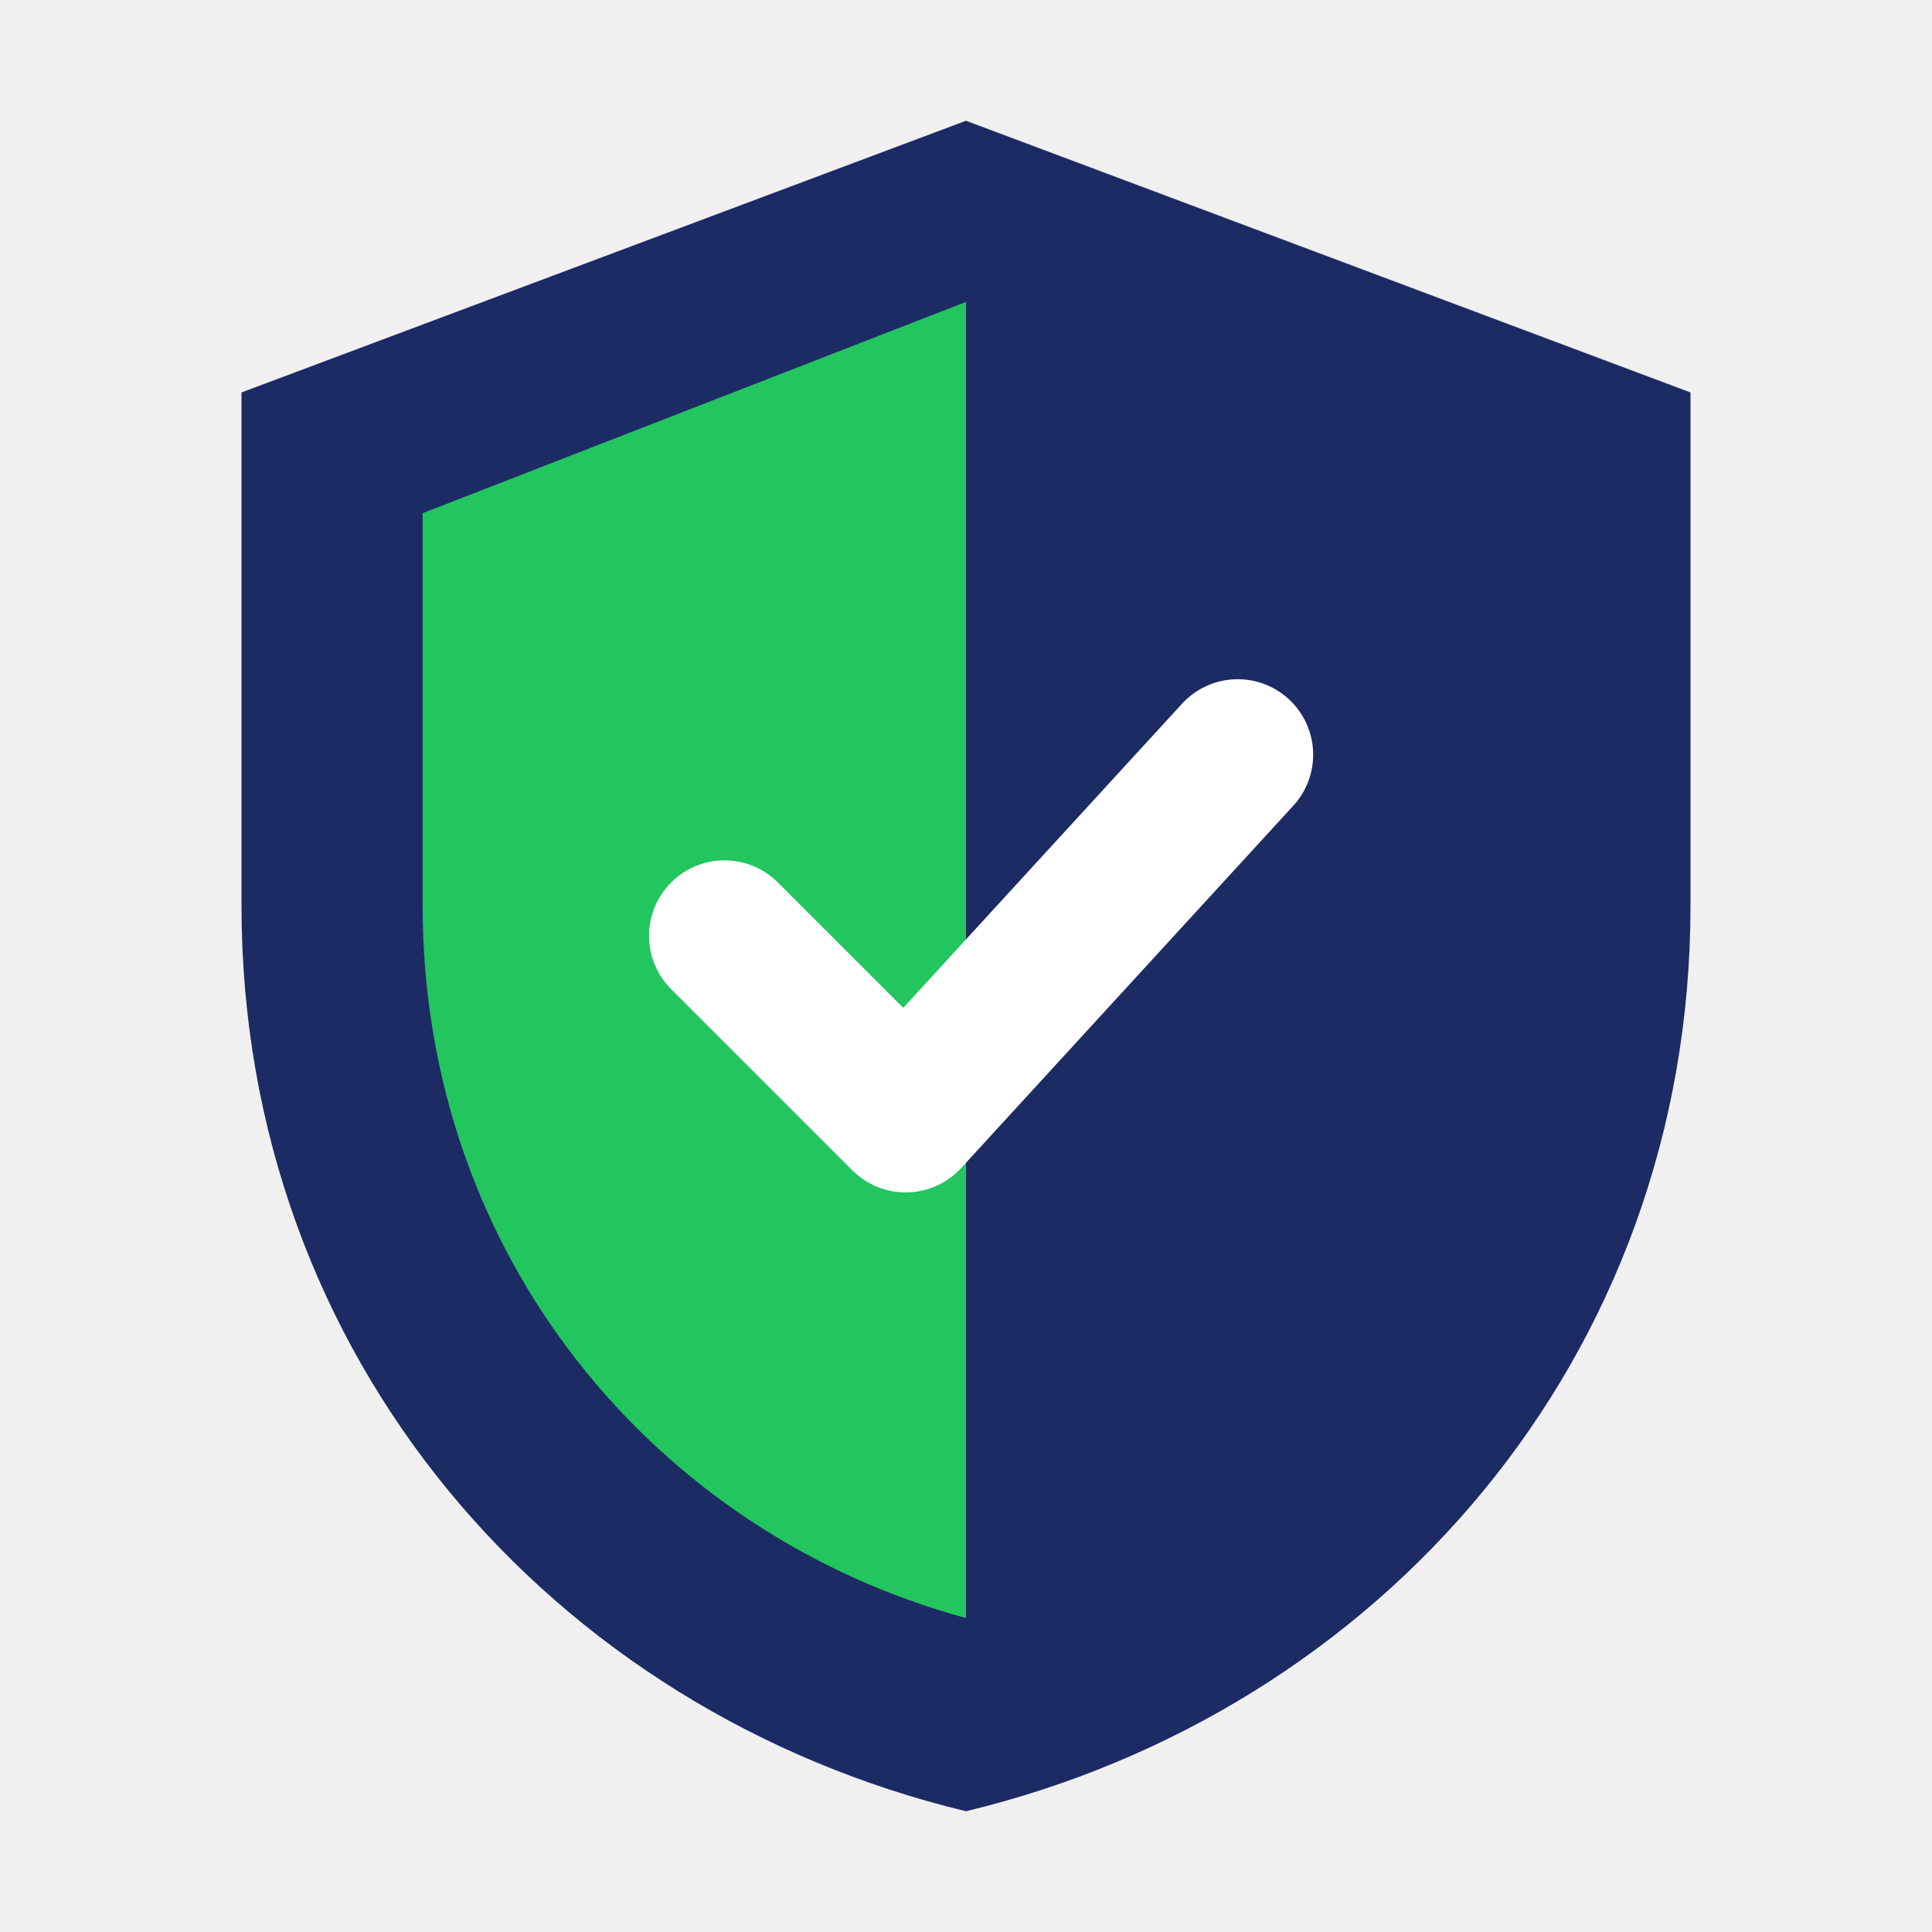
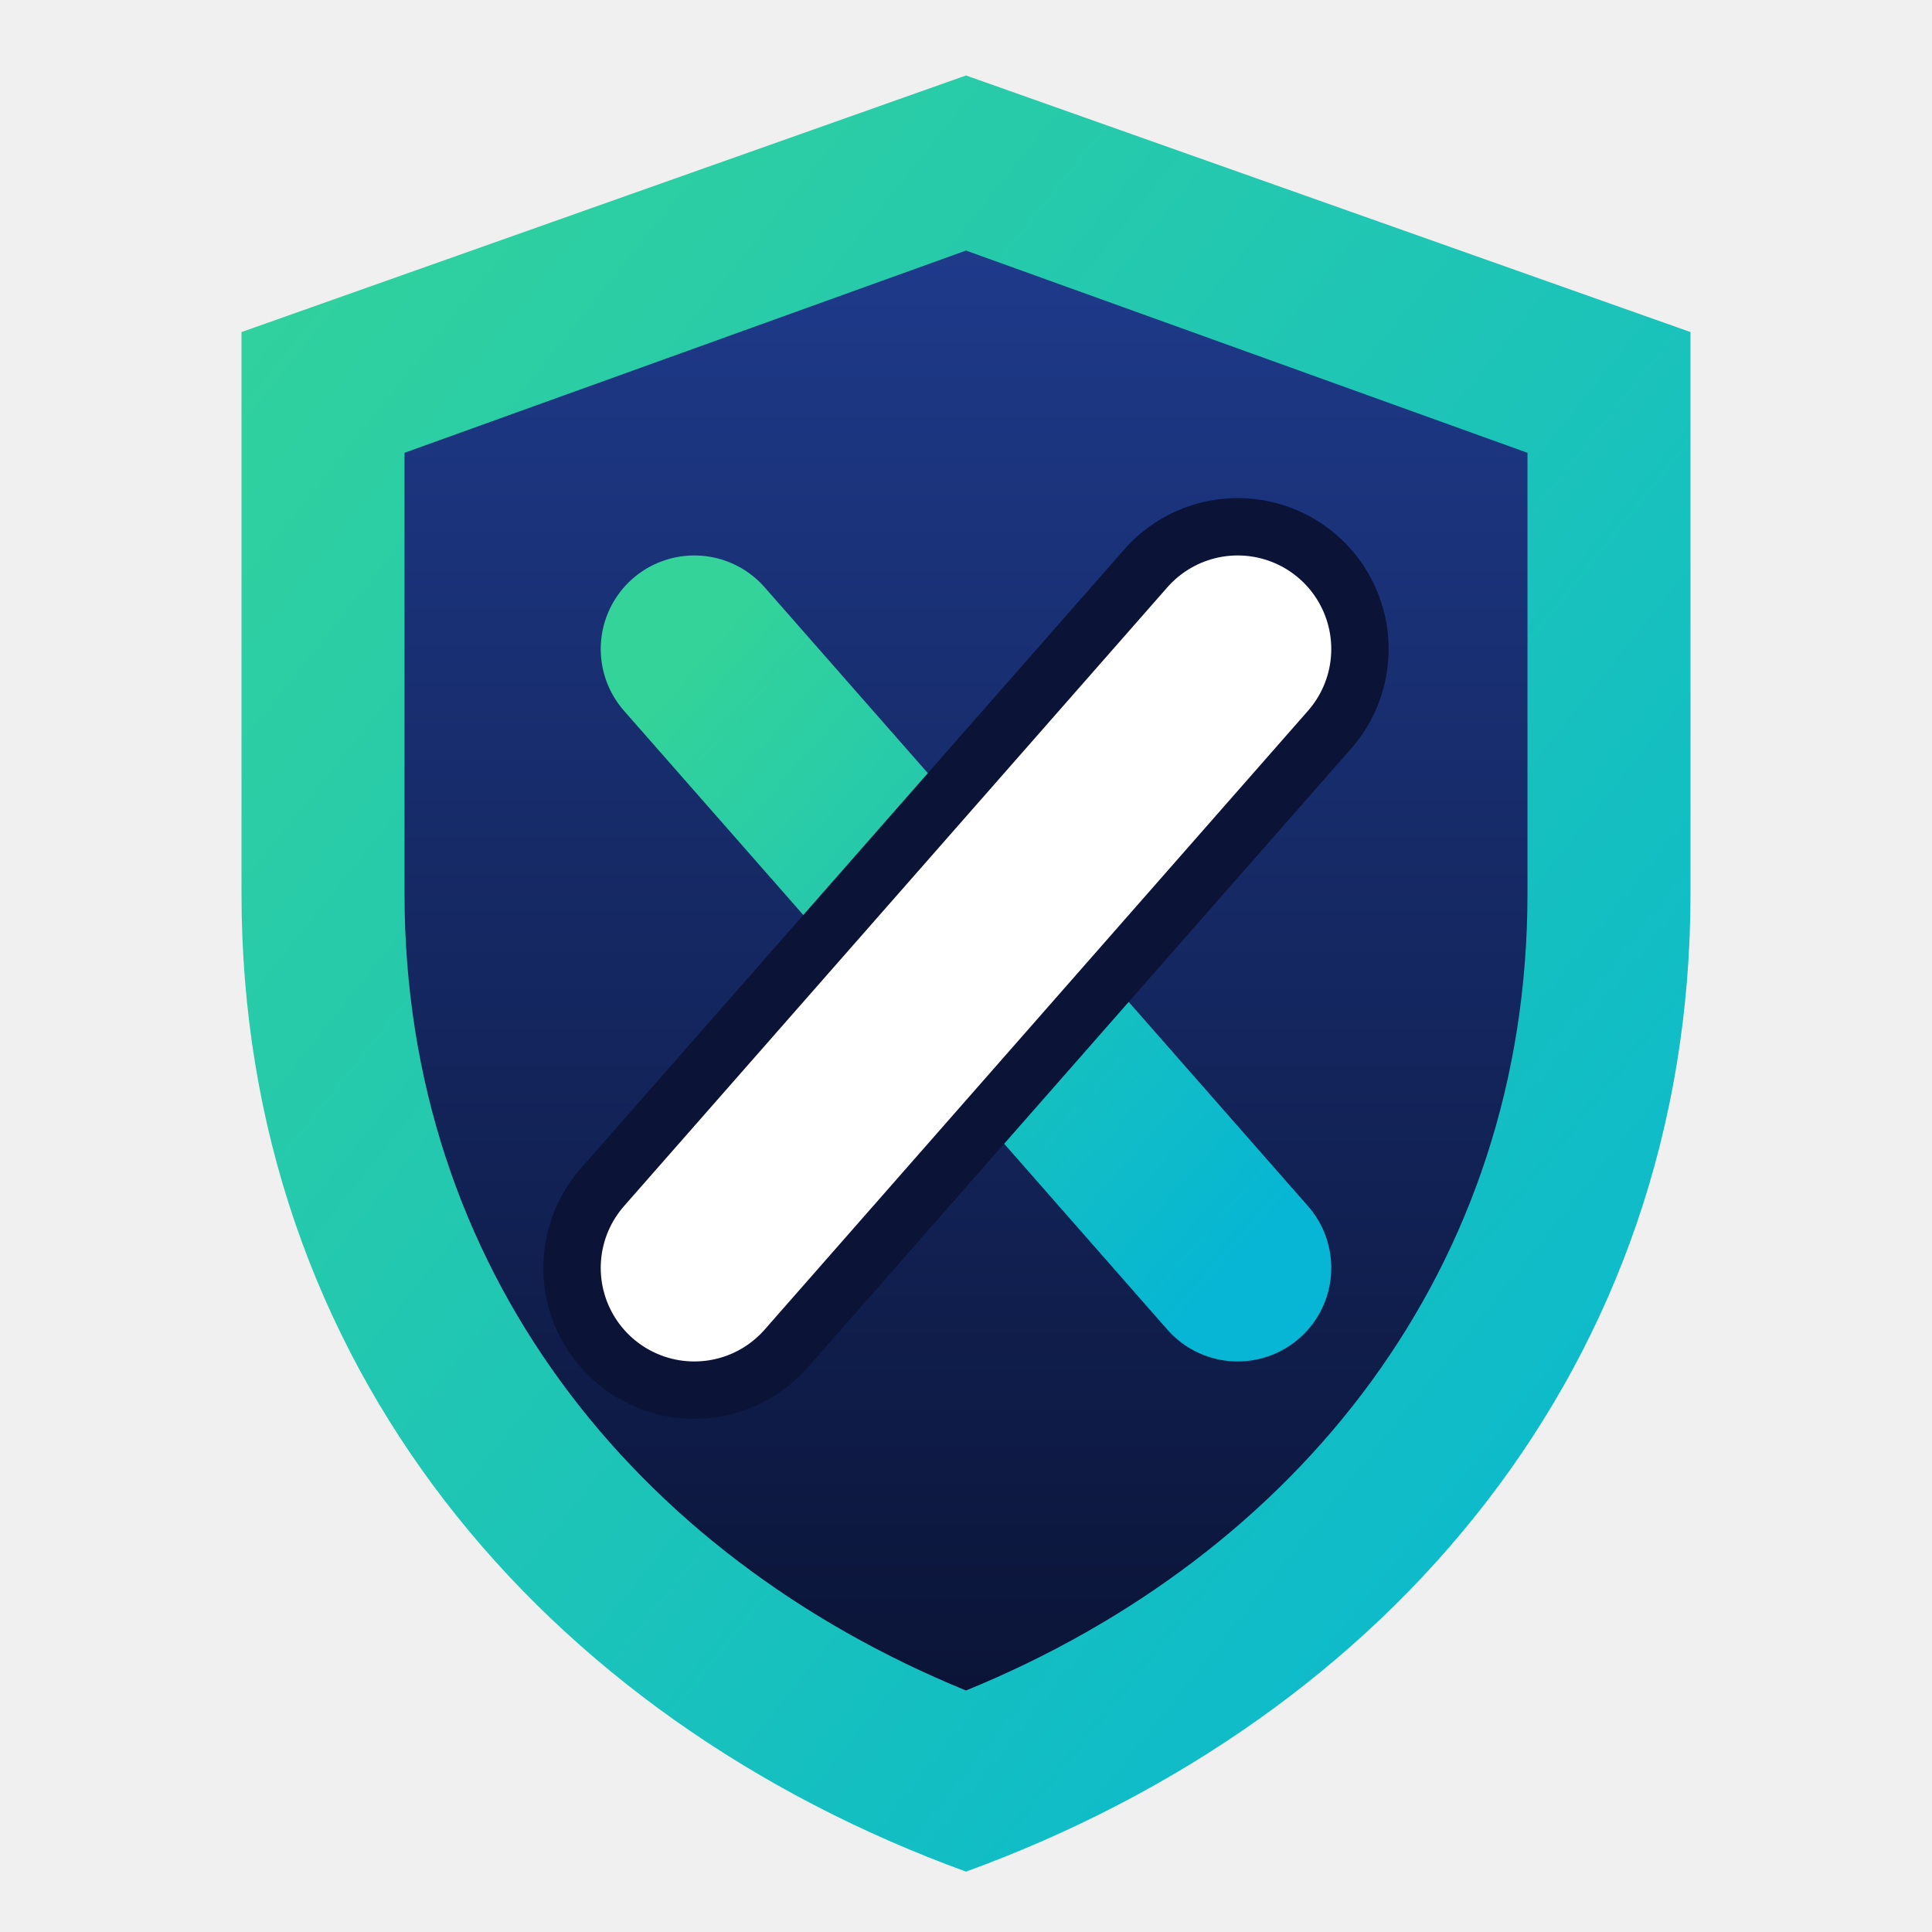
<svg xmlns="http://www.w3.org/2000/svg" viewBox="0 0 64 64">
-   <path d="M32 4 8 13v17c0 15 10.3 26.7 24 30 13.7-3.3 24-15 24-30V13L32 4z" fill="#1d2b64" />
-   <path d="M32 10 14 17v13c0 11.6 7.7 20.8 18 23.6V10z" fill="#22c55e" />
-   <path d="m24 31 6 6 11-12" fill="none" stroke="#fff" stroke-width="5" stroke-linecap="round" stroke-linejoin="round" />
+   <defs>
+     <linearGradient id="xg-rim" x1="0" y1="0" x2="1" y2="1">
+       <stop offset="0" stop-color="#34d399" />
+       <stop offset="1" stop-color="#06b6d4" />
+     </linearGradient>
+     <linearGradient id="xg-core" x1="0" y1="0" x2="0" y2="1">
+       <stop offset="0" stop-color="#1e3a8a" />
+       <stop offset="1" stop-color="#0b1437" />
+     </linearGradient>
+   </defs>
+   <path d="M32 2.5 56 11v18.6c0 15.6-10 27.3-24 32.4C18 56.9 8 45.2 8 29.6V11Z" fill="url(#xg-rim)" />
+   <path d="M32 8.3 50.6 15v14.6c0 12.4-7.6 21.9-18.6 26.4-11-4.5-18.6-14-18.6-26.4V15Z" fill="url(#xg-core)" />
+   <path d="m23 21.5 18 20.5" stroke="url(#xg-rim)" stroke-width="6.2" stroke-linecap="round" />
+   <path d="m41 21.5-18 20.5" stroke="#0b1437" stroke-width="10" stroke-linecap="round" />
+   <path d="m41 21.5-18 20.5" stroke="#fff" stroke-width="6.2" stroke-linecap="round" />
</svg>
